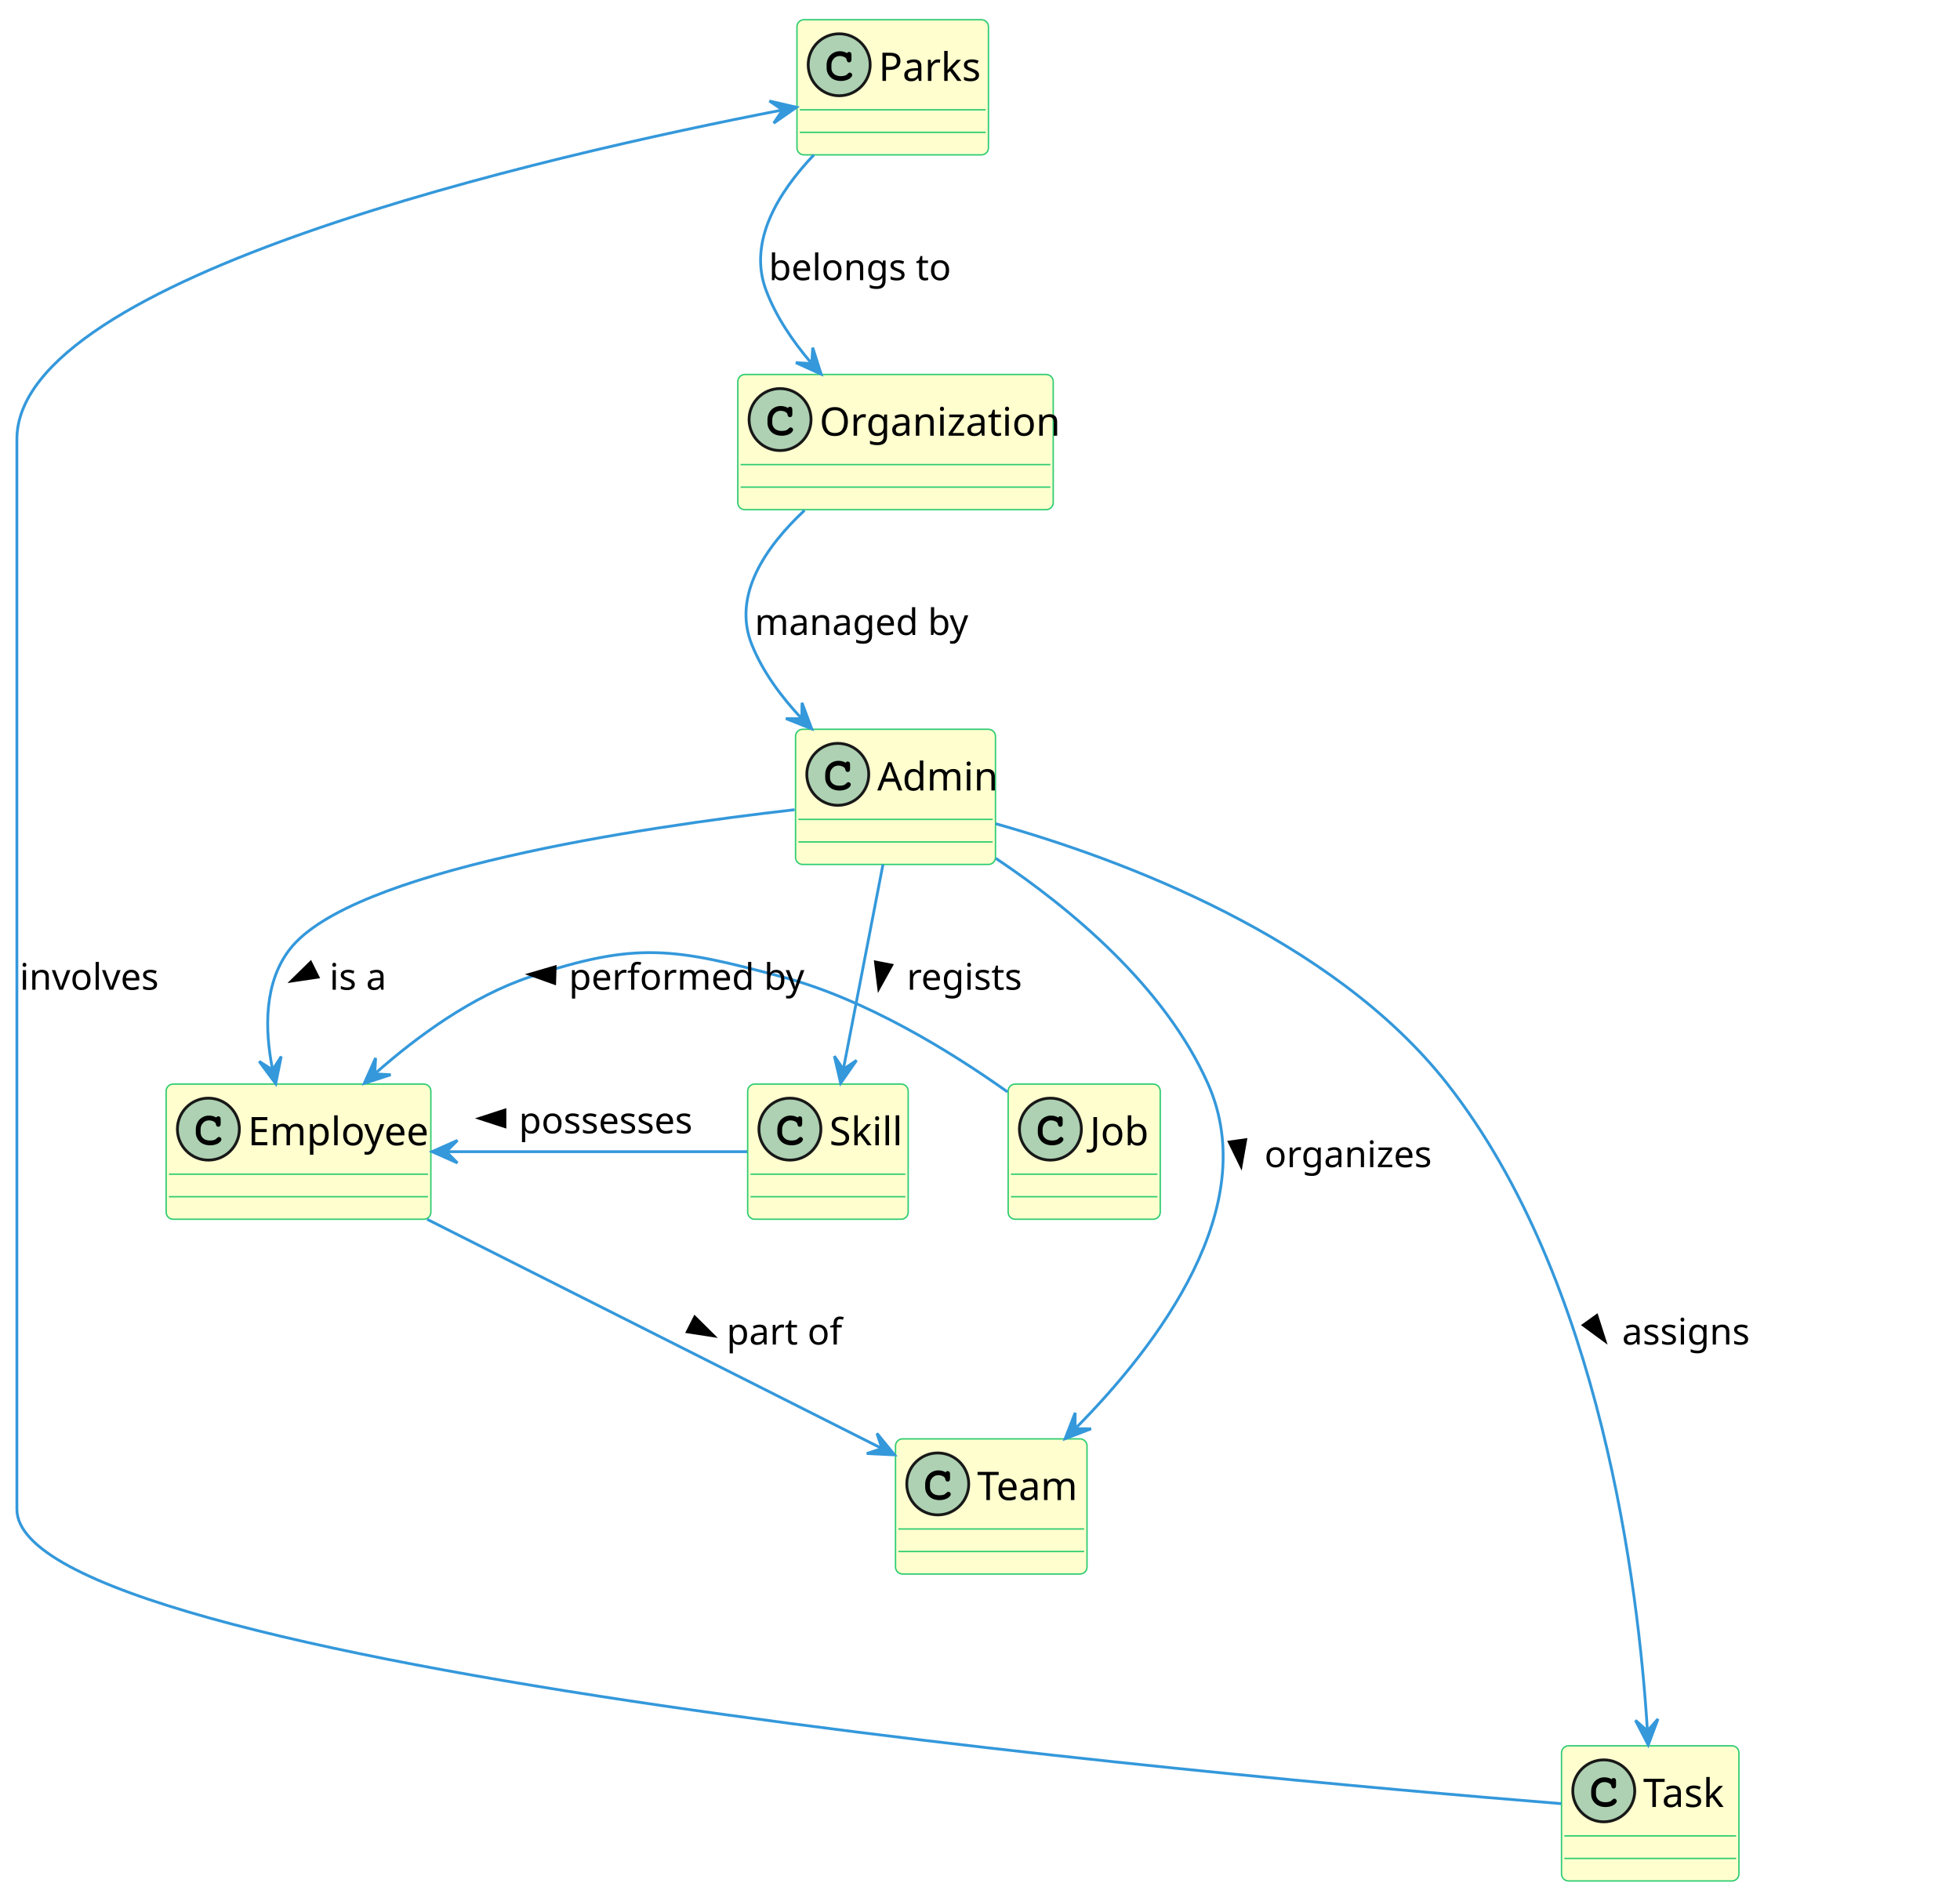
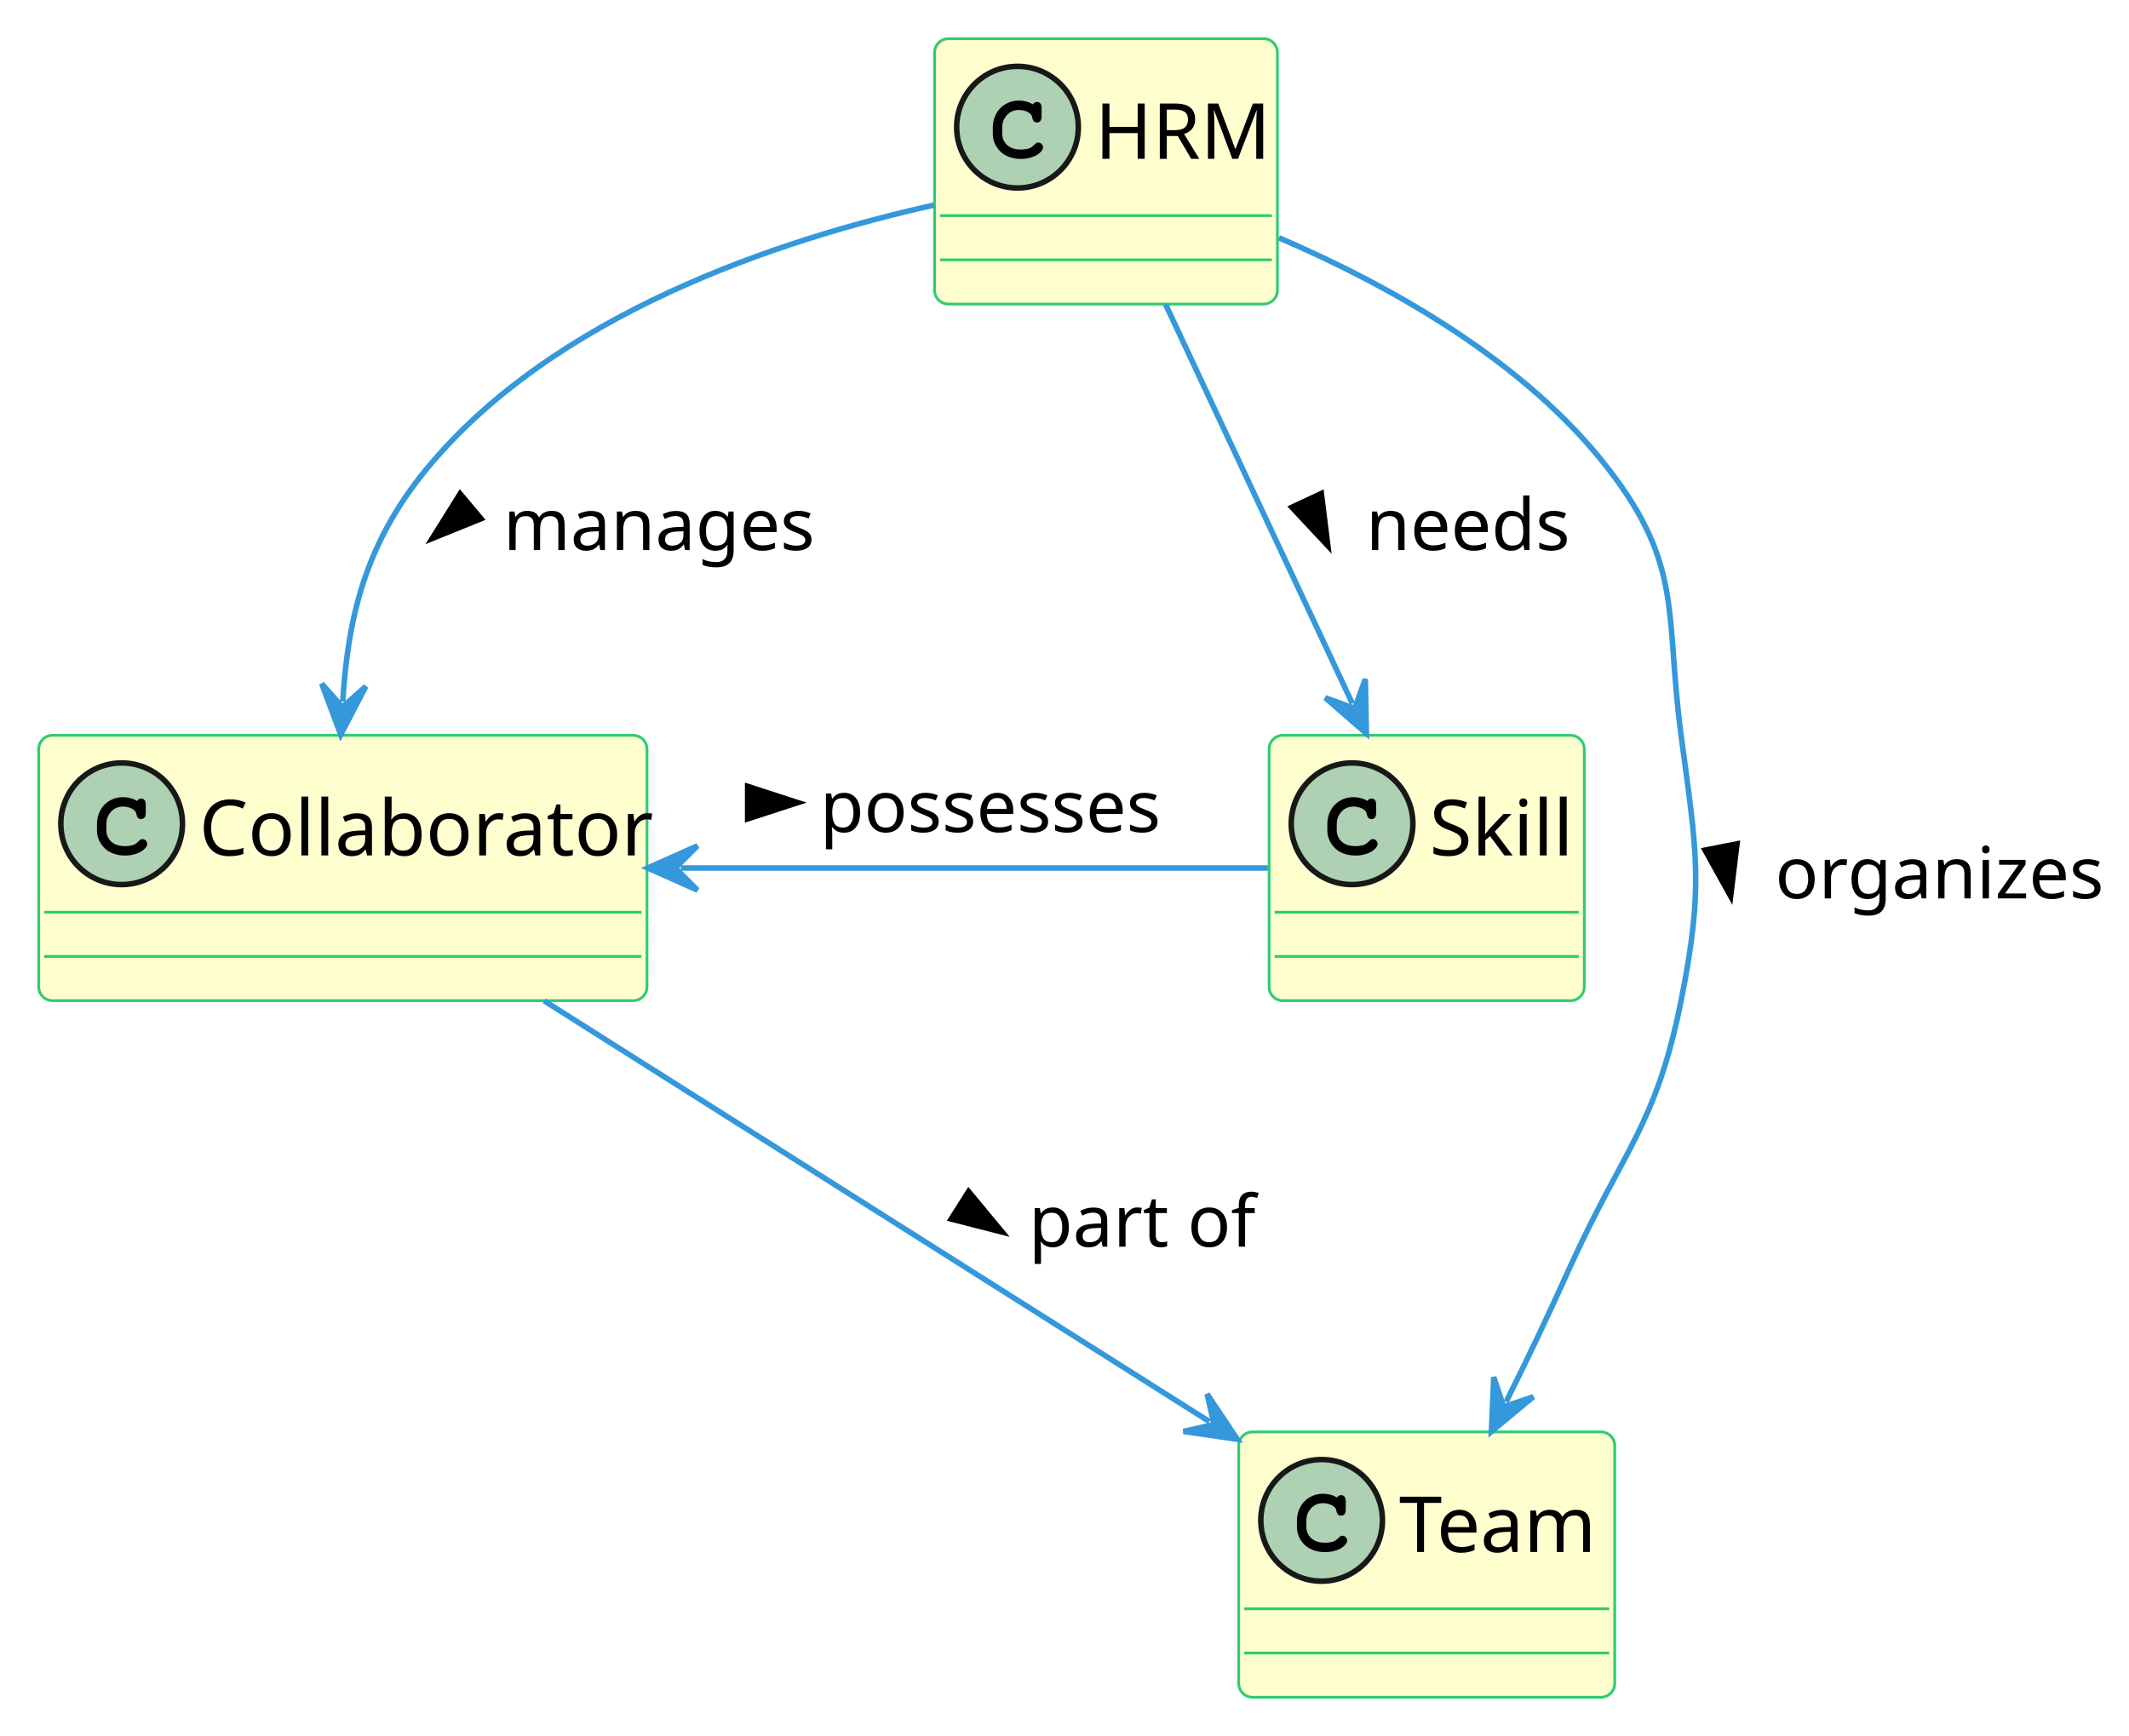
- <svg xmlns="http://www.w3.org/2000/svg" contentStyleType="text/css" height="675px" preserveAspectRatio="none" style="width:696px;height:675px;background:#FFFFFF;" version="1.1" viewBox="0 0 696 675" width="696px" zoomAndPan="magnify">
+ <svg xmlns="http://www.w3.org/2000/svg" contentStyleType="text/css" height="314px" preserveAspectRatio="none" style="width:385px;height:314px;background:#FFFFFF;" version="1.1" viewBox="0 0 385 314" width="385px" zoomAndPan="magnify">
  <defs />
  <g>
-     <g id="elem_Organization">
-       <rect codeLine="10" fill="#FEFECE" height="48" id="Organization" rx="2.5" ry="2.5" style="stroke:#2ECC71;stroke-width:0.5;" width="112" x="262" y="133" />
-       <ellipse cx="277" cy="149" fill="#ADD1B2" rx="11" ry="11" style="stroke:#181818;stroke-width:1.0;" />
-       <path d="M279.766,144.875 Q279.922,144.656 280.109,144.547 Q280.297,144.438 280.516,144.438 Q280.891,144.438 281.125,144.703 Q281.359,144.953 281.359,145.562 L281.359,147.016 Q281.359,147.625 281.125,147.891 Q280.891,148.156 280.516,148.156 Q280.172,148.156 279.969,147.953 Q279.766,147.766 279.656,147.25 Q279.609,146.891 279.422,146.703 Q279.094,146.328 278.484,146.109 Q277.875,145.891 277.25,145.891 Q276.484,145.891 275.844,146.219 Q275.219,146.547 274.719,147.297 Q274.234,148.047 274.234,149.078 L274.234,150.172 Q274.234,151.406 275.125,152.234 Q276.016,153.047 277.609,153.047 Q278.547,153.047 279.203,152.797 Q279.594,152.641 280.016,152.203 Q280.281,151.938 280.422,151.859 Q280.578,151.781 280.781,151.781 Q281.109,151.781 281.359,152.047 Q281.625,152.297 281.625,152.641 Q281.625,152.984 281.281,153.391 Q280.781,153.969 279.984,154.297 Q278.906,154.75 277.609,154.75 Q276.094,154.75 274.891,154.125 Q273.906,153.625 273.219,152.562 Q272.531,151.484 272.531,150.203 L272.531,149.047 Q272.531,147.719 273.141,146.578 Q273.766,145.422 274.859,144.812 Q275.953,144.188 277.188,144.188 Q277.922,144.188 278.562,144.359 Q279.219,144.516 279.766,144.875 Z " fill="#000000" />
-       <text fill="#000000" font-family="sans-serif" font-size="14" lengthAdjust="spacing" textLength="80" x="291" y="154.728">Organization</text>
-       <line style="stroke:#2ECC71;stroke-width:0.5;" x1="263" x2="373" y1="165" y2="165" />
-       <line style="stroke:#2ECC71;stroke-width:0.5;" x1="263" x2="373" y1="173" y2="173" />
+     <g id="elem_HRM">
+       <rect codeLine="12" fill="#FEFECE" height="48" id="HRM" rx="2.5" ry="2.5" style="stroke:#2ECC71;stroke-width:0.5;" width="62" x="169" y="7" />
+       <ellipse cx="184" cy="23" fill="#ADD1B2" rx="11" ry="11" style="stroke:#181818;stroke-width:1.0;" />
+       <path d="M186.766,18.875 Q186.922,18.656 187.109,18.547 Q187.297,18.438 187.516,18.438 Q187.891,18.438 188.125,18.703 Q188.359,18.953 188.359,19.562 L188.359,21.016 Q188.359,21.625 188.125,21.891 Q187.891,22.156 187.516,22.156 Q187.172,22.156 186.969,21.953 Q186.766,21.766 186.656,21.25 Q186.609,20.891 186.422,20.703 Q186.094,20.328 185.484,20.109 Q184.875,19.891 184.25,19.891 Q183.484,19.891 182.844,20.219 Q182.219,20.547 181.719,21.297 Q181.234,22.047 181.234,23.078 L181.234,24.172 Q181.234,25.406 182.125,26.234 Q183.016,27.047 184.609,27.047 Q185.547,27.047 186.203,26.797 Q186.594,26.641 187.016,26.203 Q187.281,25.938 187.422,25.859 Q187.578,25.781 187.781,25.781 Q188.109,25.781 188.359,26.047 Q188.625,26.297 188.625,26.641 Q188.625,26.984 188.281,27.391 Q187.781,27.969 186.984,28.297 Q185.906,28.75 184.609,28.75 Q183.094,28.75 181.891,28.125 Q180.906,27.625 180.219,26.562 Q179.531,25.484 179.531,24.203 L179.531,23.047 Q179.531,21.719 180.141,20.578 Q180.766,19.422 181.859,18.812 Q182.953,18.188 184.188,18.188 Q184.922,18.188 185.562,18.359 Q186.219,18.516 186.766,18.875 Z " fill="#000000" />
+       <text fill="#000000" font-family="sans-serif" font-size="14" lengthAdjust="spacing" textLength="30" x="198" y="28.729">HRM</text>
+       <line style="stroke:#2ECC71;stroke-width:0.5;" x1="170" x2="230" y1="39" y2="39" />
+       <line style="stroke:#2ECC71;stroke-width:0.5;" x1="170" x2="230" y1="47" y2="47" />
    </g>
-     <g id="elem_Admin">
-       <rect codeLine="13" fill="#FEFECE" height="48" id="Admin" rx="2.5" ry="2.5" style="stroke:#2ECC71;stroke-width:0.5;" width="71" x="282.5" y="259" />
-       <ellipse cx="297.5" cy="275" fill="#ADD1B2" rx="11" ry="11" style="stroke:#181818;stroke-width:1.0;" />
-       <path d="M300.266,270.875 Q300.422,270.656 300.609,270.547 Q300.797,270.438 301.016,270.438 Q301.391,270.438 301.625,270.703 Q301.859,270.953 301.859,271.562 L301.859,273.016 Q301.859,273.625 301.625,273.891 Q301.391,274.156 301.016,274.156 Q300.672,274.156 300.469,273.953 Q300.266,273.766 300.156,273.25 Q300.109,272.891 299.922,272.703 Q299.594,272.328 298.984,272.109 Q298.375,271.891 297.75,271.891 Q296.984,271.891 296.344,272.219 Q295.719,272.547 295.219,273.297 Q294.734,274.047 294.734,275.078 L294.734,276.172 Q294.734,277.406 295.625,278.234 Q296.516,279.047 298.109,279.047 Q299.047,279.047 299.703,278.797 Q300.094,278.641 300.516,278.203 Q300.781,277.938 300.922,277.859 Q301.078,277.781 301.281,277.781 Q301.609,277.781 301.859,278.047 Q302.125,278.297 302.125,278.641 Q302.125,278.984 301.781,279.391 Q301.281,279.969 300.484,280.297 Q299.406,280.75 298.109,280.75 Q296.594,280.75 295.391,280.125 Q294.406,279.625 293.719,278.562 Q293.031,277.484 293.031,276.203 L293.031,275.047 Q293.031,273.719 293.641,272.578 Q294.266,271.422 295.359,270.812 Q296.453,270.188 297.688,270.188 Q298.422,270.188 299.062,270.359 Q299.719,270.516 300.266,270.875 Z " fill="#000000" />
-       <text fill="#000000" font-family="sans-serif" font-size="14" lengthAdjust="spacing" textLength="39" x="311.5" y="280.728">Admin</text>
-       <line style="stroke:#2ECC71;stroke-width:0.5;" x1="283.5" x2="352.5" y1="291" y2="291" />
-       <line style="stroke:#2ECC71;stroke-width:0.5;" x1="283.5" x2="352.5" y1="299" y2="299" />
-     </g>
-     <g id="elem_Employee">
-       <rect codeLine="16" fill="#FEFECE" height="48" id="Employee" rx="2.5" ry="2.5" style="stroke:#2ECC71;stroke-width:0.5;" width="94" x="59" y="385" />
-       <ellipse cx="74" cy="401" fill="#ADD1B2" rx="11" ry="11" style="stroke:#181818;stroke-width:1.0;" />
-       <path d="M76.766,396.875 Q76.922,396.656 77.109,396.547 Q77.297,396.438 77.516,396.438 Q77.891,396.438 78.125,396.703 Q78.359,396.953 78.359,397.562 L78.359,399.016 Q78.359,399.625 78.125,399.891 Q77.891,400.156 77.516,400.156 Q77.172,400.156 76.969,399.953 Q76.766,399.766 76.656,399.25 Q76.609,398.891 76.422,398.703 Q76.094,398.328 75.484,398.109 Q74.875,397.891 74.25,397.891 Q73.484,397.891 72.844,398.219 Q72.219,398.547 71.719,399.297 Q71.234,400.047 71.234,401.078 L71.234,402.172 Q71.234,403.406 72.125,404.234 Q73.016,405.047 74.609,405.047 Q75.547,405.047 76.203,404.797 Q76.594,404.641 77.016,404.203 Q77.281,403.938 77.422,403.859 Q77.578,403.781 77.781,403.781 Q78.109,403.781 78.359,404.047 Q78.625,404.297 78.625,404.641 Q78.625,404.984 78.281,405.391 Q77.781,405.969 76.984,406.297 Q75.906,406.75 74.609,406.75 Q73.094,406.75 71.891,406.125 Q70.906,405.625 70.219,404.562 Q69.531,403.484 69.531,402.203 L69.531,401.047 Q69.531,399.719 70.141,398.578 Q70.766,397.422 71.859,396.812 Q72.953,396.188 74.188,396.188 Q74.922,396.188 75.562,396.359 Q76.219,396.516 76.766,396.875 Z " fill="#000000" />
-       <text fill="#000000" font-family="sans-serif" font-size="14" lengthAdjust="spacing" textLength="62" x="88" y="406.728">Employee</text>
-       <line style="stroke:#2ECC71;stroke-width:0.5;" x1="60" x2="152" y1="417" y2="417" />
-       <line style="stroke:#2ECC71;stroke-width:0.5;" x1="60" x2="152" y1="425" y2="425" />
+     <g id="elem_Collaborator">
+       <rect codeLine="15" fill="#FEFECE" height="48" id="Collaborator" rx="2.5" ry="2.5" style="stroke:#2ECC71;stroke-width:0.5;" width="110" x="7" y="133" />
+       <ellipse cx="22" cy="149" fill="#ADD1B2" rx="11" ry="11" style="stroke:#181818;stroke-width:1.0;" />
+       <path d="M24.766,144.875 Q24.922,144.656 25.109,144.547 Q25.297,144.438 25.516,144.438 Q25.891,144.438 26.125,144.703 Q26.359,144.953 26.359,145.562 L26.359,147.016 Q26.359,147.625 26.125,147.891 Q25.891,148.156 25.516,148.156 Q25.172,148.156 24.969,147.953 Q24.766,147.766 24.656,147.25 Q24.609,146.891 24.422,146.703 Q24.094,146.328 23.484,146.109 Q22.875,145.891 22.25,145.891 Q21.484,145.891 20.844,146.219 Q20.219,146.547 19.719,147.297 Q19.234,148.047 19.234,149.078 L19.234,150.172 Q19.234,151.406 20.125,152.234 Q21.016,153.047 22.609,153.047 Q23.547,153.047 24.203,152.797 Q24.594,152.641 25.016,152.203 Q25.281,151.938 25.422,151.859 Q25.578,151.781 25.781,151.781 Q26.109,151.781 26.359,152.047 Q26.625,152.297 26.625,152.641 Q26.625,152.984 26.281,153.391 Q25.781,153.969 24.984,154.297 Q23.906,154.75 22.609,154.75 Q21.094,154.75 19.891,154.125 Q18.906,153.625 18.219,152.562 Q17.531,151.484 17.531,150.203 L17.531,149.047 Q17.531,147.719 18.141,146.578 Q18.766,145.422 19.859,144.812 Q20.953,144.188 22.188,144.188 Q22.922,144.188 23.562,144.359 Q24.219,144.516 24.766,144.875 Z " fill="#000000" />
+       <text fill="#000000" font-family="sans-serif" font-size="14" lengthAdjust="spacing" textLength="78" x="36" y="154.728">Collaborator</text>
+       <line style="stroke:#2ECC71;stroke-width:0.5;" x1="8" x2="116" y1="165" y2="165" />
+       <line style="stroke:#2ECC71;stroke-width:0.5;" x1="8" x2="116" y1="173" y2="173" />
    </g>
    <g id="elem_Skill">
-       <rect codeLine="19" fill="#FEFECE" height="48" id="Skill" rx="2.5" ry="2.5" style="stroke:#2ECC71;stroke-width:0.5;" width="57" x="265.5" y="385" />
-       <ellipse cx="280.5" cy="401" fill="#ADD1B2" rx="11" ry="11" style="stroke:#181818;stroke-width:1.0;" />
-       <path d="M283.266,396.875 Q283.422,396.656 283.609,396.547 Q283.797,396.438 284.016,396.438 Q284.391,396.438 284.625,396.703 Q284.859,396.953 284.859,397.562 L284.859,399.016 Q284.859,399.625 284.625,399.891 Q284.391,400.156 284.016,400.156 Q283.672,400.156 283.469,399.953 Q283.266,399.766 283.156,399.25 Q283.109,398.891 282.922,398.703 Q282.594,398.328 281.984,398.109 Q281.375,397.891 280.75,397.891 Q279.984,397.891 279.344,398.219 Q278.719,398.547 278.219,399.297 Q277.734,400.047 277.734,401.078 L277.734,402.172 Q277.734,403.406 278.625,404.234 Q279.516,405.047 281.109,405.047 Q282.047,405.047 282.703,404.797 Q283.094,404.641 283.516,404.203 Q283.781,403.938 283.922,403.859 Q284.078,403.781 284.281,403.781 Q284.609,403.781 284.859,404.047 Q285.125,404.297 285.125,404.641 Q285.125,404.984 284.781,405.391 Q284.281,405.969 283.484,406.297 Q282.406,406.75 281.109,406.75 Q279.594,406.75 278.391,406.125 Q277.406,405.625 276.719,404.562 Q276.031,403.484 276.031,402.203 L276.031,401.047 Q276.031,399.719 276.641,398.578 Q277.266,397.422 278.359,396.812 Q279.453,396.188 280.688,396.188 Q281.422,396.188 282.062,396.359 Q282.719,396.516 283.266,396.875 Z " fill="#000000" />
-       <text fill="#000000" font-family="sans-serif" font-size="14" lengthAdjust="spacing" textLength="25" x="294.5" y="406.728">Skill</text>
-       <line style="stroke:#2ECC71;stroke-width:0.5;" x1="266.5" x2="321.5" y1="417" y2="417" />
-       <line style="stroke:#2ECC71;stroke-width:0.5;" x1="266.5" x2="321.5" y1="425" y2="425" />
+       <rect codeLine="18" fill="#FEFECE" height="48" id="Skill" rx="2.5" ry="2.5" style="stroke:#2ECC71;stroke-width:0.5;" width="57" x="229.5" y="133" />
+       <ellipse cx="244.5" cy="149" fill="#ADD1B2" rx="11" ry="11" style="stroke:#181818;stroke-width:1.0;" />
+       <path d="M247.266,144.875 Q247.422,144.656 247.609,144.547 Q247.797,144.438 248.016,144.438 Q248.391,144.438 248.625,144.703 Q248.859,144.953 248.859,145.562 L248.859,147.016 Q248.859,147.625 248.625,147.891 Q248.391,148.156 248.016,148.156 Q247.672,148.156 247.469,147.953 Q247.266,147.766 247.156,147.25 Q247.109,146.891 246.922,146.703 Q246.594,146.328 245.984,146.109 Q245.375,145.891 244.75,145.891 Q243.984,145.891 243.344,146.219 Q242.719,146.547 242.219,147.297 Q241.734,148.047 241.734,149.078 L241.734,150.172 Q241.734,151.406 242.625,152.234 Q243.516,153.047 245.109,153.047 Q246.047,153.047 246.703,152.797 Q247.094,152.641 247.516,152.203 Q247.781,151.938 247.922,151.859 Q248.078,151.781 248.281,151.781 Q248.609,151.781 248.859,152.047 Q249.125,152.297 249.125,152.641 Q249.125,152.984 248.781,153.391 Q248.281,153.969 247.484,154.297 Q246.406,154.75 245.109,154.75 Q243.594,154.75 242.391,154.125 Q241.406,153.625 240.719,152.562 Q240.031,151.484 240.031,150.203 L240.031,149.047 Q240.031,147.719 240.641,146.578 Q241.266,145.422 242.359,144.812 Q243.453,144.188 244.688,144.188 Q245.422,144.188 246.062,144.359 Q246.719,144.516 247.266,144.875 Z " fill="#000000" />
+       <text fill="#000000" font-family="sans-serif" font-size="14" lengthAdjust="spacing" textLength="25" x="258.5" y="154.728">Skill</text>
+       <line style="stroke:#2ECC71;stroke-width:0.5;" x1="230.5" x2="285.5" y1="165" y2="165" />
+       <line style="stroke:#2ECC71;stroke-width:0.5;" x1="230.5" x2="285.5" y1="173" y2="173" />
    </g>
    <g id="elem_Team">
-       <rect codeLine="22" fill="#FEFECE" height="48" id="Team" rx="2.5" ry="2.5" style="stroke:#2ECC71;stroke-width:0.5;" width="68" x="318" y="511" />
-       <ellipse cx="333" cy="527" fill="#ADD1B2" rx="11" ry="11" style="stroke:#181818;stroke-width:1.0;" />
-       <path d="M335.766,522.875 Q335.922,522.656 336.109,522.547 Q336.297,522.438 336.516,522.438 Q336.891,522.438 337.125,522.703 Q337.359,522.953 337.359,523.562 L337.359,525.016 Q337.359,525.625 337.125,525.891 Q336.891,526.156 336.516,526.156 Q336.172,526.156 335.969,525.953 Q335.766,525.766 335.656,525.25 Q335.609,524.891 335.422,524.703 Q335.094,524.328 334.484,524.109 Q333.875,523.891 333.25,523.891 Q332.484,523.891 331.844,524.219 Q331.219,524.547 330.719,525.297 Q330.234,526.047 330.234,527.078 L330.234,528.172 Q330.234,529.406 331.125,530.234 Q332.016,531.047 333.609,531.047 Q334.547,531.047 335.203,530.797 Q335.594,530.641 336.016,530.203 Q336.281,529.938 336.422,529.859 Q336.578,529.781 336.781,529.781 Q337.109,529.781 337.359,530.047 Q337.625,530.297 337.625,530.641 Q337.625,530.984 337.281,531.391 Q336.781,531.969 335.984,532.297 Q334.906,532.75 333.609,532.75 Q332.094,532.75 330.891,532.125 Q329.906,531.625 329.219,530.562 Q328.531,529.484 328.531,528.203 L328.531,527.047 Q328.531,525.719 329.141,524.578 Q329.766,523.422 330.859,522.812 Q331.953,522.188 333.188,522.188 Q333.922,522.188 334.562,522.359 Q335.219,522.516 335.766,522.875 Z " fill="#000000" />
-       <text fill="#000000" font-family="sans-serif" font-size="14" lengthAdjust="spacing" textLength="36" x="347" y="532.729">Team</text>
-       <line style="stroke:#2ECC71;stroke-width:0.5;" x1="319" x2="385" y1="543" y2="543" />
-       <line style="stroke:#2ECC71;stroke-width:0.5;" x1="319" x2="385" y1="551" y2="551" />
+       <rect codeLine="21" fill="#FEFECE" height="48" id="Team" rx="2.5" ry="2.5" style="stroke:#2ECC71;stroke-width:0.5;" width="68" x="224" y="259" />
+       <ellipse cx="239" cy="275" fill="#ADD1B2" rx="11" ry="11" style="stroke:#181818;stroke-width:1.0;" />
+       <path d="M241.766,270.875 Q241.922,270.656 242.109,270.547 Q242.297,270.438 242.516,270.438 Q242.891,270.438 243.125,270.703 Q243.359,270.953 243.359,271.562 L243.359,273.016 Q243.359,273.625 243.125,273.891 Q242.891,274.156 242.516,274.156 Q242.172,274.156 241.969,273.953 Q241.766,273.766 241.656,273.25 Q241.609,272.891 241.422,272.703 Q241.094,272.328 240.484,272.109 Q239.875,271.891 239.25,271.891 Q238.484,271.891 237.844,272.219 Q237.219,272.547 236.719,273.297 Q236.234,274.047 236.234,275.078 L236.234,276.172 Q236.234,277.406 237.125,278.234 Q238.016,279.047 239.609,279.047 Q240.547,279.047 241.203,278.797 Q241.594,278.641 242.016,278.203 Q242.281,277.938 242.422,277.859 Q242.578,277.781 242.781,277.781 Q243.109,277.781 243.359,278.047 Q243.625,278.297 243.625,278.641 Q243.625,278.984 243.281,279.391 Q242.781,279.969 241.984,280.297 Q240.906,280.75 239.609,280.75 Q238.094,280.75 236.891,280.125 Q235.906,279.625 235.219,278.562 Q234.531,277.484 234.531,276.203 L234.531,275.047 Q234.531,273.719 235.141,272.578 Q235.766,271.422 236.859,270.812 Q237.953,270.188 239.188,270.188 Q239.922,270.188 240.562,270.359 Q241.219,270.516 241.766,270.875 Z " fill="#000000" />
+       <text fill="#000000" font-family="sans-serif" font-size="14" lengthAdjust="spacing" textLength="36" x="253" y="280.728">Team</text>
+       <line style="stroke:#2ECC71;stroke-width:0.5;" x1="225" x2="291" y1="291" y2="291" />
+       <line style="stroke:#2ECC71;stroke-width:0.5;" x1="225" x2="291" y1="299" y2="299" />
    </g>
-     <g id="elem_Task">
-       <rect codeLine="25" fill="#FEFECE" height="48" id="Task" rx="2.5" ry="2.5" style="stroke:#2ECC71;stroke-width:0.5;" width="63" x="554.5" y="620" />
-       <ellipse cx="569.5" cy="636" fill="#ADD1B2" rx="11" ry="11" style="stroke:#181818;stroke-width:1.0;" />
-       <path d="M572.266,631.875 Q572.422,631.656 572.609,631.547 Q572.797,631.438 573.016,631.438 Q573.391,631.438 573.625,631.703 Q573.859,631.953 573.859,632.562 L573.859,634.016 Q573.859,634.625 573.625,634.891 Q573.391,635.156 573.016,635.156 Q572.672,635.156 572.469,634.953 Q572.266,634.766 572.156,634.25 Q572.109,633.891 571.922,633.703 Q571.594,633.328 570.984,633.109 Q570.375,632.891 569.75,632.891 Q568.984,632.891 568.344,633.219 Q567.719,633.547 567.219,634.297 Q566.734,635.047 566.734,636.078 L566.734,637.172 Q566.734,638.406 567.625,639.234 Q568.516,640.047 570.109,640.047 Q571.047,640.047 571.703,639.797 Q572.094,639.641 572.516,639.203 Q572.781,638.938 572.922,638.859 Q573.078,638.781 573.281,638.781 Q573.609,638.781 573.859,639.047 Q574.125,639.297 574.125,639.641 Q574.125,639.984 573.781,640.391 Q573.281,640.969 572.484,641.297 Q571.406,641.75 570.109,641.75 Q568.594,641.75 567.391,641.125 Q566.406,640.625 565.719,639.562 Q565.031,638.484 565.031,637.203 L565.031,636.047 Q565.031,634.719 565.641,633.578 Q566.266,632.422 567.359,631.812 Q568.453,631.188 569.688,631.188 Q570.422,631.188 571.062,631.359 Q571.719,631.516 572.266,631.875 Z " fill="#000000" />
-       <text fill="#000000" font-family="sans-serif" font-size="14" lengthAdjust="spacing" textLength="31" x="583.5" y="641.729">Task</text>
-       <line style="stroke:#2ECC71;stroke-width:0.5;" x1="555.5" x2="616.5" y1="652" y2="652" />
-       <line style="stroke:#2ECC71;stroke-width:0.5;" x1="555.5" x2="616.5" y1="660" y2="660" />
+     <g id="link_HRM_Collaborator">
+       <path codeLine="24" d="M168.88,37.1 C140.63,43.39 99.98,56.93 77,85 C66.07,98.35 62.904,111.761 61.984,126.901 " fill="none" id="HRM-to-Collaborator" style="stroke:#3498DB;stroke-width:1.0;" />
+       <polygon fill="#3498DB" points="61.62,132.89,66.159,124.149,61.923,127.899,58.173,123.664,61.62,132.89" style="stroke:#3498DB;stroke-width:1.0;" />
+       <polygon fill="#000000" points="78.172,97.392,86.988,93.824,83.207,89.324,78.172,97.392" style="stroke:#000000;stroke-width:1.0;" />
+       <text fill="#000000" font-family="sans-serif" font-size="13" lengthAdjust="spacing" textLength="53" x="91" y="99.495">manages</text>
    </g>
-     <g id="elem_Parks">
-       <rect codeLine="28" fill="#FEFECE" height="48" id="Parks" rx="2.5" ry="2.5" style="stroke:#2ECC71;stroke-width:0.5;" width="68" x="283" y="7" />
-       <ellipse cx="298" cy="23" fill="#ADD1B2" rx="11" ry="11" style="stroke:#181818;stroke-width:1.0;" />
-       <path d="M300.766,18.875 Q300.922,18.656 301.109,18.547 Q301.297,18.438 301.516,18.438 Q301.891,18.438 302.125,18.703 Q302.359,18.953 302.359,19.562 L302.359,21.016 Q302.359,21.625 302.125,21.891 Q301.891,22.156 301.516,22.156 Q301.172,22.156 300.969,21.953 Q300.766,21.766 300.656,21.25 Q300.609,20.891 300.422,20.703 Q300.094,20.328 299.484,20.109 Q298.875,19.891 298.25,19.891 Q297.484,19.891 296.844,20.219 Q296.219,20.547 295.719,21.297 Q295.234,22.047 295.234,23.078 L295.234,24.172 Q295.234,25.406 296.125,26.234 Q297.016,27.047 298.609,27.047 Q299.547,27.047 300.203,26.797 Q300.594,26.641 301.016,26.203 Q301.281,25.938 301.422,25.859 Q301.578,25.781 301.781,25.781 Q302.109,25.781 302.359,26.047 Q302.625,26.297 302.625,26.641 Q302.625,26.984 302.281,27.391 Q301.781,27.969 300.984,28.297 Q299.906,28.75 298.609,28.75 Q297.094,28.75 295.891,28.125 Q294.906,27.625 294.219,26.562 Q293.531,25.484 293.531,24.203 L293.531,23.047 Q293.531,21.719 294.141,20.578 Q294.766,19.422 295.859,18.812 Q296.953,18.188 298.188,18.188 Q298.922,18.188 299.562,18.359 Q300.219,18.516 300.766,18.875 Z " fill="#000000" />
-       <text fill="#000000" font-family="sans-serif" font-size="14" lengthAdjust="spacing" textLength="36" x="312" y="28.729">Parks</text>
-       <line style="stroke:#2ECC71;stroke-width:0.5;" x1="284" x2="350" y1="39" y2="39" />
-       <line style="stroke:#2ECC71;stroke-width:0.5;" x1="284" x2="350" y1="47" y2="47" />
+     <g id="link_HRM_Skill">
+       <path codeLine="25" d="M210.77,55.03 C221.13,77.17 234.148,105.005 244.548,127.235 " fill="none" id="HRM-to-Skill" style="stroke:#3498DB;stroke-width:1.0;" />
+       <polygon fill="#3498DB" points="247.09,132.67,246.899,122.823,244.971,128.141,239.653,126.213,247.09,132.67" style="stroke:#3498DB;stroke-width:1.0;" />
+       <polygon fill="#000000" points="240.119,98.705,238.948,89.266,233.624,91.757,240.119,98.705" style="stroke:#000000;stroke-width:1.0;" />
+       <text fill="#000000" font-family="sans-serif" font-size="13" lengthAdjust="spacing" textLength="35" x="247" y="99.495">needs</text>
    </g>
-     <g id="elem_Job">
-       <rect fill="#FEFECE" height="48" id="Job" rx="2.5" ry="2.5" style="stroke:#2ECC71;stroke-width:0.5;" width="54" x="358" y="385" />
-       <ellipse cx="373" cy="401" fill="#ADD1B2" rx="11" ry="11" style="stroke:#181818;stroke-width:1.0;" />
-       <path d="M375.766,396.875 Q375.922,396.656 376.109,396.547 Q376.297,396.438 376.516,396.438 Q376.891,396.438 377.125,396.703 Q377.359,396.953 377.359,397.562 L377.359,399.016 Q377.359,399.625 377.125,399.891 Q376.891,400.156 376.516,400.156 Q376.172,400.156 375.969,399.953 Q375.766,399.766 375.656,399.25 Q375.609,398.891 375.422,398.703 Q375.094,398.328 374.484,398.109 Q373.875,397.891 373.25,397.891 Q372.484,397.891 371.844,398.219 Q371.219,398.547 370.719,399.297 Q370.234,400.047 370.234,401.078 L370.234,402.172 Q370.234,403.406 371.125,404.234 Q372.016,405.047 373.609,405.047 Q374.547,405.047 375.203,404.797 Q375.594,404.641 376.016,404.203 Q376.281,403.938 376.422,403.859 Q376.578,403.781 376.781,403.781 Q377.109,403.781 377.359,404.047 Q377.625,404.297 377.625,404.641 Q377.625,404.984 377.281,405.391 Q376.781,405.969 375.984,406.297 Q374.906,406.75 373.609,406.75 Q372.094,406.75 370.891,406.125 Q369.906,405.625 369.219,404.562 Q368.531,403.484 368.531,402.203 L368.531,401.047 Q368.531,399.719 369.141,398.578 Q369.766,397.422 370.859,396.812 Q371.953,396.188 373.188,396.188 Q373.922,396.188 374.562,396.359 Q375.219,396.516 375.766,396.875 Z " fill="#000000" />
-       <text fill="#000000" font-family="sans-serif" font-size="14" lengthAdjust="spacing" textLength="22" x="387" y="406.728">Job</text>
-       <line style="stroke:#2ECC71;stroke-width:0.5;" x1="359" x2="411" y1="417" y2="417" />
-       <line style="stroke:#2ECC71;stroke-width:0.5;" x1="359" x2="411" y1="425" y2="425" />
+     <g id="link_HRM_Team">
+       <path codeLine="26" d="M231.27,43.01 C251.14,51.54 275.87,65.27 291,85 C304.45,102.54 301.09,111.09 304,133 C306.81,154.15 308.18,160.08 304,181 C299.47,203.66 293.54,207.95 284,229 C279.52,238.9 276.957,244.305 272.367,253.555 " fill="none" id="HRM-to-Team" style="stroke:#3498DB;stroke-width:1.0;" />
+       <polygon fill="#3498DB" points="269.7,258.93,277.284,252.646,271.923,254.451,270.117,249.09,269.7,258.93" style="stroke:#3498DB;stroke-width:1.0;" />
+       <polygon fill="#000000" points="312.958,162.083,314.11,152.643,308.341,153.769,312.958,162.083" style="stroke:#000000;stroke-width:1.0;" />
+       <text fill="#000000" font-family="sans-serif" font-size="13" lengthAdjust="spacing" textLength="56" x="321" y="162.495">organizes</text>
    </g>
-     <g id="link_Parks_Organization">
-       <path codeLine="32" d="M289,55.01 C276.37,68.31 265.57,85.77 272,103 C275.49,112.34 281.45,121.13 287.94,128.76 " fill="none" id="Parks-to-Organization" style="stroke:#3498DB;stroke-width:1.0;" />
-       <polygon fill="#3498DB" points="291.59,132.87,288.6,123.486,288.268,129.133,282.621,128.801,291.59,132.87" style="stroke:#3498DB;stroke-width:1.0;" />
-       <text fill="#000000" font-family="sans-serif" font-size="13" lengthAdjust="spacing" textLength="60" x="273" y="99.495">belongs to</text>
+     <g id="link_Collaborator_Skill">
+       <path codeLine="27" d="M123.12,157 C159.58,157 199.9,157 229.26,157 " fill="none" id="Collaborator-backto-Skill" style="stroke:#3498DB;stroke-width:1.0;" />
+       <polygon fill="#3498DB" points="117.12,157,126.12,161,122.12,157,126.12,153,117.12,157" style="stroke:#3498DB;stroke-width:1.0;" />
+       <polygon fill="#000000" points="144.25,145.176,135.205,142.237,135.205,148.115,144.25,145.176" style="stroke:#000000;stroke-width:1.0;" />
+       <text fill="#000000" font-family="sans-serif" font-size="13" lengthAdjust="spacing" textLength="63" x="148.25" y="150.495">possesses</text>
    </g>
-     <g id="link_Organization_Admin">
-       <path codeLine="33" d="M285.69,181.24 C271.71,194.34 259.97,211.54 267,229 C270.9,238.67 277.49,247.56 284.68,255.19 " fill="none" id="Organization-to-Admin" style="stroke:#3498DB;stroke-width:1.0;" />
-       <polygon fill="#3498DB" points="288.24,258.83,284.798,249.602,284.74,255.259,279.084,255.202,288.24,258.83" style="stroke:#3498DB;stroke-width:1.0;" />
-       <text fill="#000000" font-family="sans-serif" font-size="13" lengthAdjust="spacing" textLength="71" x="268" y="225.495">managed by</text>
-     </g>
-     <g id="link_Admin_Employee">
-       <path codeLine="34" d="M282.17,287.56 C226.89,293.88 124.87,309.08 103,337 C93.72,348.85 93.96,365.53 96.77,379.75 " fill="none" id="Admin-to-Employee" style="stroke:#3498DB;stroke-width:1.0;" />
-       <polygon fill="#3498DB" points="97.9,384.86,99.852,375.207,96.815,379.979,92.043,376.942,97.9,384.86" style="stroke:#3498DB;stroke-width:1.0;" />
-       <polygon fill="#000000" points="103.523,348.402,112.93,347.006,110.314,341.743,103.523,348.402" style="stroke:#000000;stroke-width:1.0;" />
-       <text fill="#000000" font-family="sans-serif" font-size="13" lengthAdjust="spacing" textLength="21" x="117" y="351.495">is a</text>
-     </g>
-     <g id="link_Admin_Skill">
-       <path codeLine="35" d="M313.54,307.03 C309.58,327.52 303.76,357.56 299.51,379.55 " fill="none" id="Admin-to-Skill" style="stroke:#3498DB;stroke-width:1.0;" />
-       <polygon fill="#3498DB" points="298.52,384.67,304.149,376.588,299.465,379.76,296.293,375.076,298.52,384.67" style="stroke:#3498DB;stroke-width:1.0;" />
-       <polygon fill="#000000" points="312.05,351.085,316.654,342.763,310.883,341.646,312.05,351.085" style="stroke:#000000;stroke-width:1.0;" />
-       <text fill="#000000" font-family="sans-serif" font-size="13" lengthAdjust="spacing" textLength="39" x="322" y="351.495">regists</text>
-     </g>
-     <g id="link_Admin_Team">
-       <path codeLine="36" d="M353.62,304.83 C379.91,322.44 413.67,350.33 429,385 C448.32,428.71 411.22,477.62 382.1,507.09 " fill="none" id="Admin-to-Team" style="stroke:#3498DB;stroke-width:1.0;" />
-       <polygon fill="#3498DB" points="378.23,510.94,387.43,507.423,381.773,507.412,381.784,501.755,378.23,510.94" style="stroke:#3498DB;stroke-width:1.0;" />
-       <polygon fill="#000000" points="440.697,414.127,442.346,404.76,436.526,405.58,440.697,414.127" style="stroke:#000000;stroke-width:1.0;" />
-       <text fill="#000000" font-family="sans-serif" font-size="13" lengthAdjust="spacing" textLength="56" x="449" y="414.495">organizes</text>
-     </g>
-     <g id="link_Employee_Job">
-       <path codeLine="37" d="M133.41,381.08 C148.2,368.01 167.58,353.85 188,347 C225.92,334.28 239.37,336.62 278,347 C307.44,354.91 337.14,373.12 357.76,387.77 " fill="none" id="Employee-backto-Job" style="stroke:#3498DB;stroke-width:1.0;" />
-       <polygon fill="#3498DB" points="129.36,384.73,138.726,381.683,133.077,381.385,133.374,375.736,129.36,384.73" style="stroke:#3498DB;stroke-width:1.0;" />
-       <polygon fill="#000000" points="188.002,346.027,196.956,349.234,197.131,343.359,188.002,346.027" style="stroke:#000000;stroke-width:1.0;" />
-       <text fill="#000000" font-family="sans-serif" font-size="13" lengthAdjust="spacing" textLength="75" x="202" y="351.495">performed by</text>
-     </g>
-     <g id="link_Employee_Skill">
-       <path codeLine="38" d="M158.47,409 C193.05,409 237,409 265.32,409 " fill="none" id="Employee-backto-Skill" style="stroke:#3498DB;stroke-width:1.0;" />
-       <polygon fill="#3498DB" points="153.44,409,162.44,413,158.44,409,162.44,405,153.44,409" style="stroke:#3498DB;stroke-width:1.0;" />
-       <polygon fill="#000000" points="170.25,397.176,179.295,400.115,179.295,394.237,170.25,397.176" style="stroke:#000000;stroke-width:1.0;" />
-       <text fill="#000000" font-family="sans-serif" font-size="13" lengthAdjust="spacing" textLength="63" x="184.25" y="402.495">possesses</text>
-     </g>
-     <g id="link_Employee_Team">
-       <path codeLine="39" d="M151.69,433.03 C198.08,456.41 269.13,492.23 312.97,514.32 " fill="none" id="Employee-to-Team" style="stroke:#3498DB;stroke-width:1.0;" />
-       <polygon fill="#3498DB" points="317.65,516.68,311.418,509.053,313.187,514.427,307.813,516.195,317.65,516.68" style="stroke:#3498DB;stroke-width:1.0;" />
-       <polygon fill="#000000" points="253.465,474.426,246.711,467.731,244.065,472.979,253.465,474.426" style="stroke:#000000;stroke-width:1.0;" />
-       <text fill="#000000" font-family="sans-serif" font-size="13" lengthAdjust="spacing" textLength="36" x="258" y="477.495">part of</text>
-     </g>
-     <g id="link_Admin_Task">
-       <path codeLine="40" d="M353.57,292.53 C398.01,305.07 473.16,332.86 514,385 C568.61,454.73 581.82,563.51 585,614.64 " fill="none" id="Admin-to-Task" style="stroke:#3498DB;stroke-width:1.0;" />
-       <polygon fill="#3498DB" points="585.29,619.7,588.744,610.477,584.99,614.709,580.758,610.956,585.29,619.7" style="stroke:#3498DB;stroke-width:1.0;" />
-       <polygon fill="#000000" points="569.918,476.236,567.027,467.176,562.253,470.606,569.918,476.236" style="stroke:#000000;stroke-width:1.0;" />
-       <text fill="#000000" font-family="sans-serif" font-size="13" lengthAdjust="spacing" textLength="45" x="576" y="477.495">assigns</text>
-     </g>
-     <g id="link_Parks_Task">
-       <path codeLine="41" d="M277.71,39.08 C194.08,55.28 6,98.14 6,156 C6,156 6,156 6,536 C6,592.25 433.37,630.77 554.4,640.55 " fill="none" id="Parks-backto-Task" style="stroke:#3498DB;stroke-width:1.0;" />
-       <polygon fill="#3498DB" points="282.83,38.1,273.236,35.873,277.92,39.045,274.748,43.728,282.83,38.1" style="stroke:#3498DB;stroke-width:1.0;" />
-       <text fill="#000000" font-family="sans-serif" font-size="13" lengthAdjust="spacing" textLength="44" x="7" y="351.495">involves</text>
+     <g id="link_Collaborator_Team">
+       <path codeLine="28" d="M98.41,181.03 C134.28,203.73 183.59,234.922 218.69,257.132 " fill="none" id="Collaborator-to-Team" style="stroke:#3498DB;stroke-width:1.0;" />
+       <polygon fill="#3498DB" points="223.76,260.34,218.293,252.148,219.535,257.666,214.016,258.908,223.76,260.34" style="stroke:#3498DB;stroke-width:1.0;" />
+       <polygon fill="#000000" points="181.225,222.849,175.153,215.529,172.01,220.496,181.225,222.849" style="stroke:#000000;stroke-width:1.0;" />
+       <text fill="#000000" font-family="sans-serif" font-size="13" lengthAdjust="spacing" textLength="36" x="186" y="225.495">part of</text>
    </g>
  </g>
</svg>
